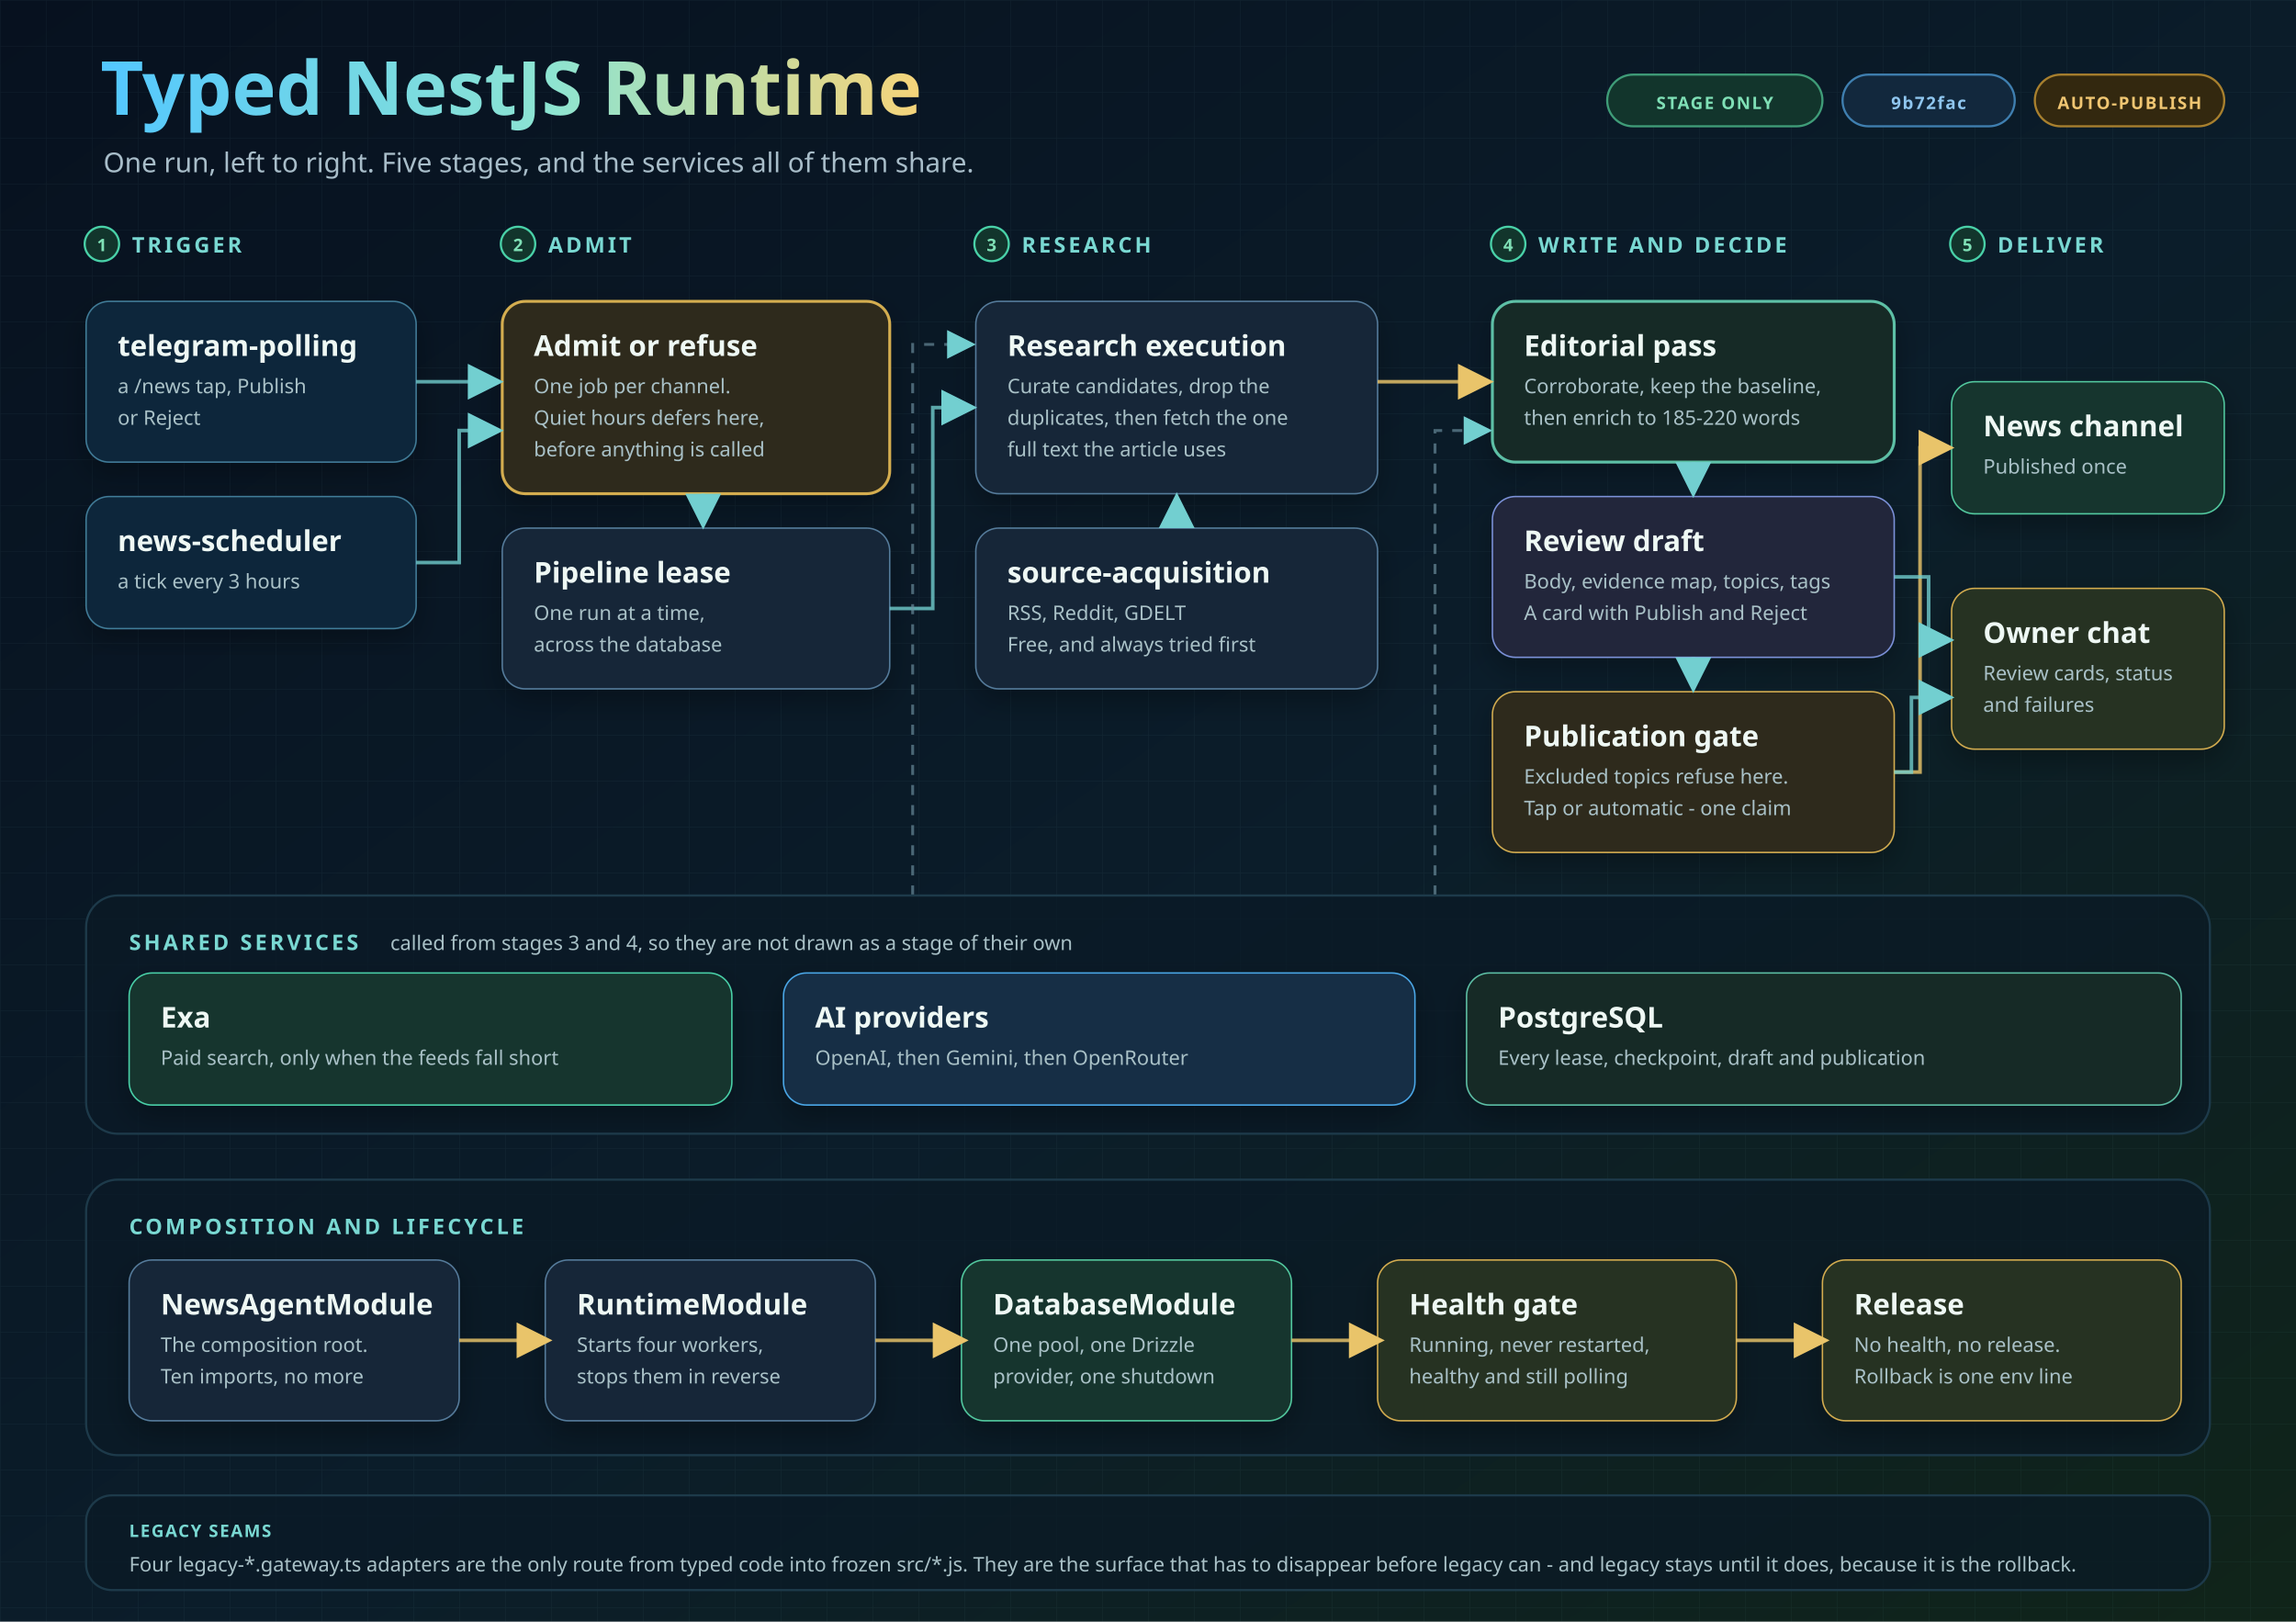
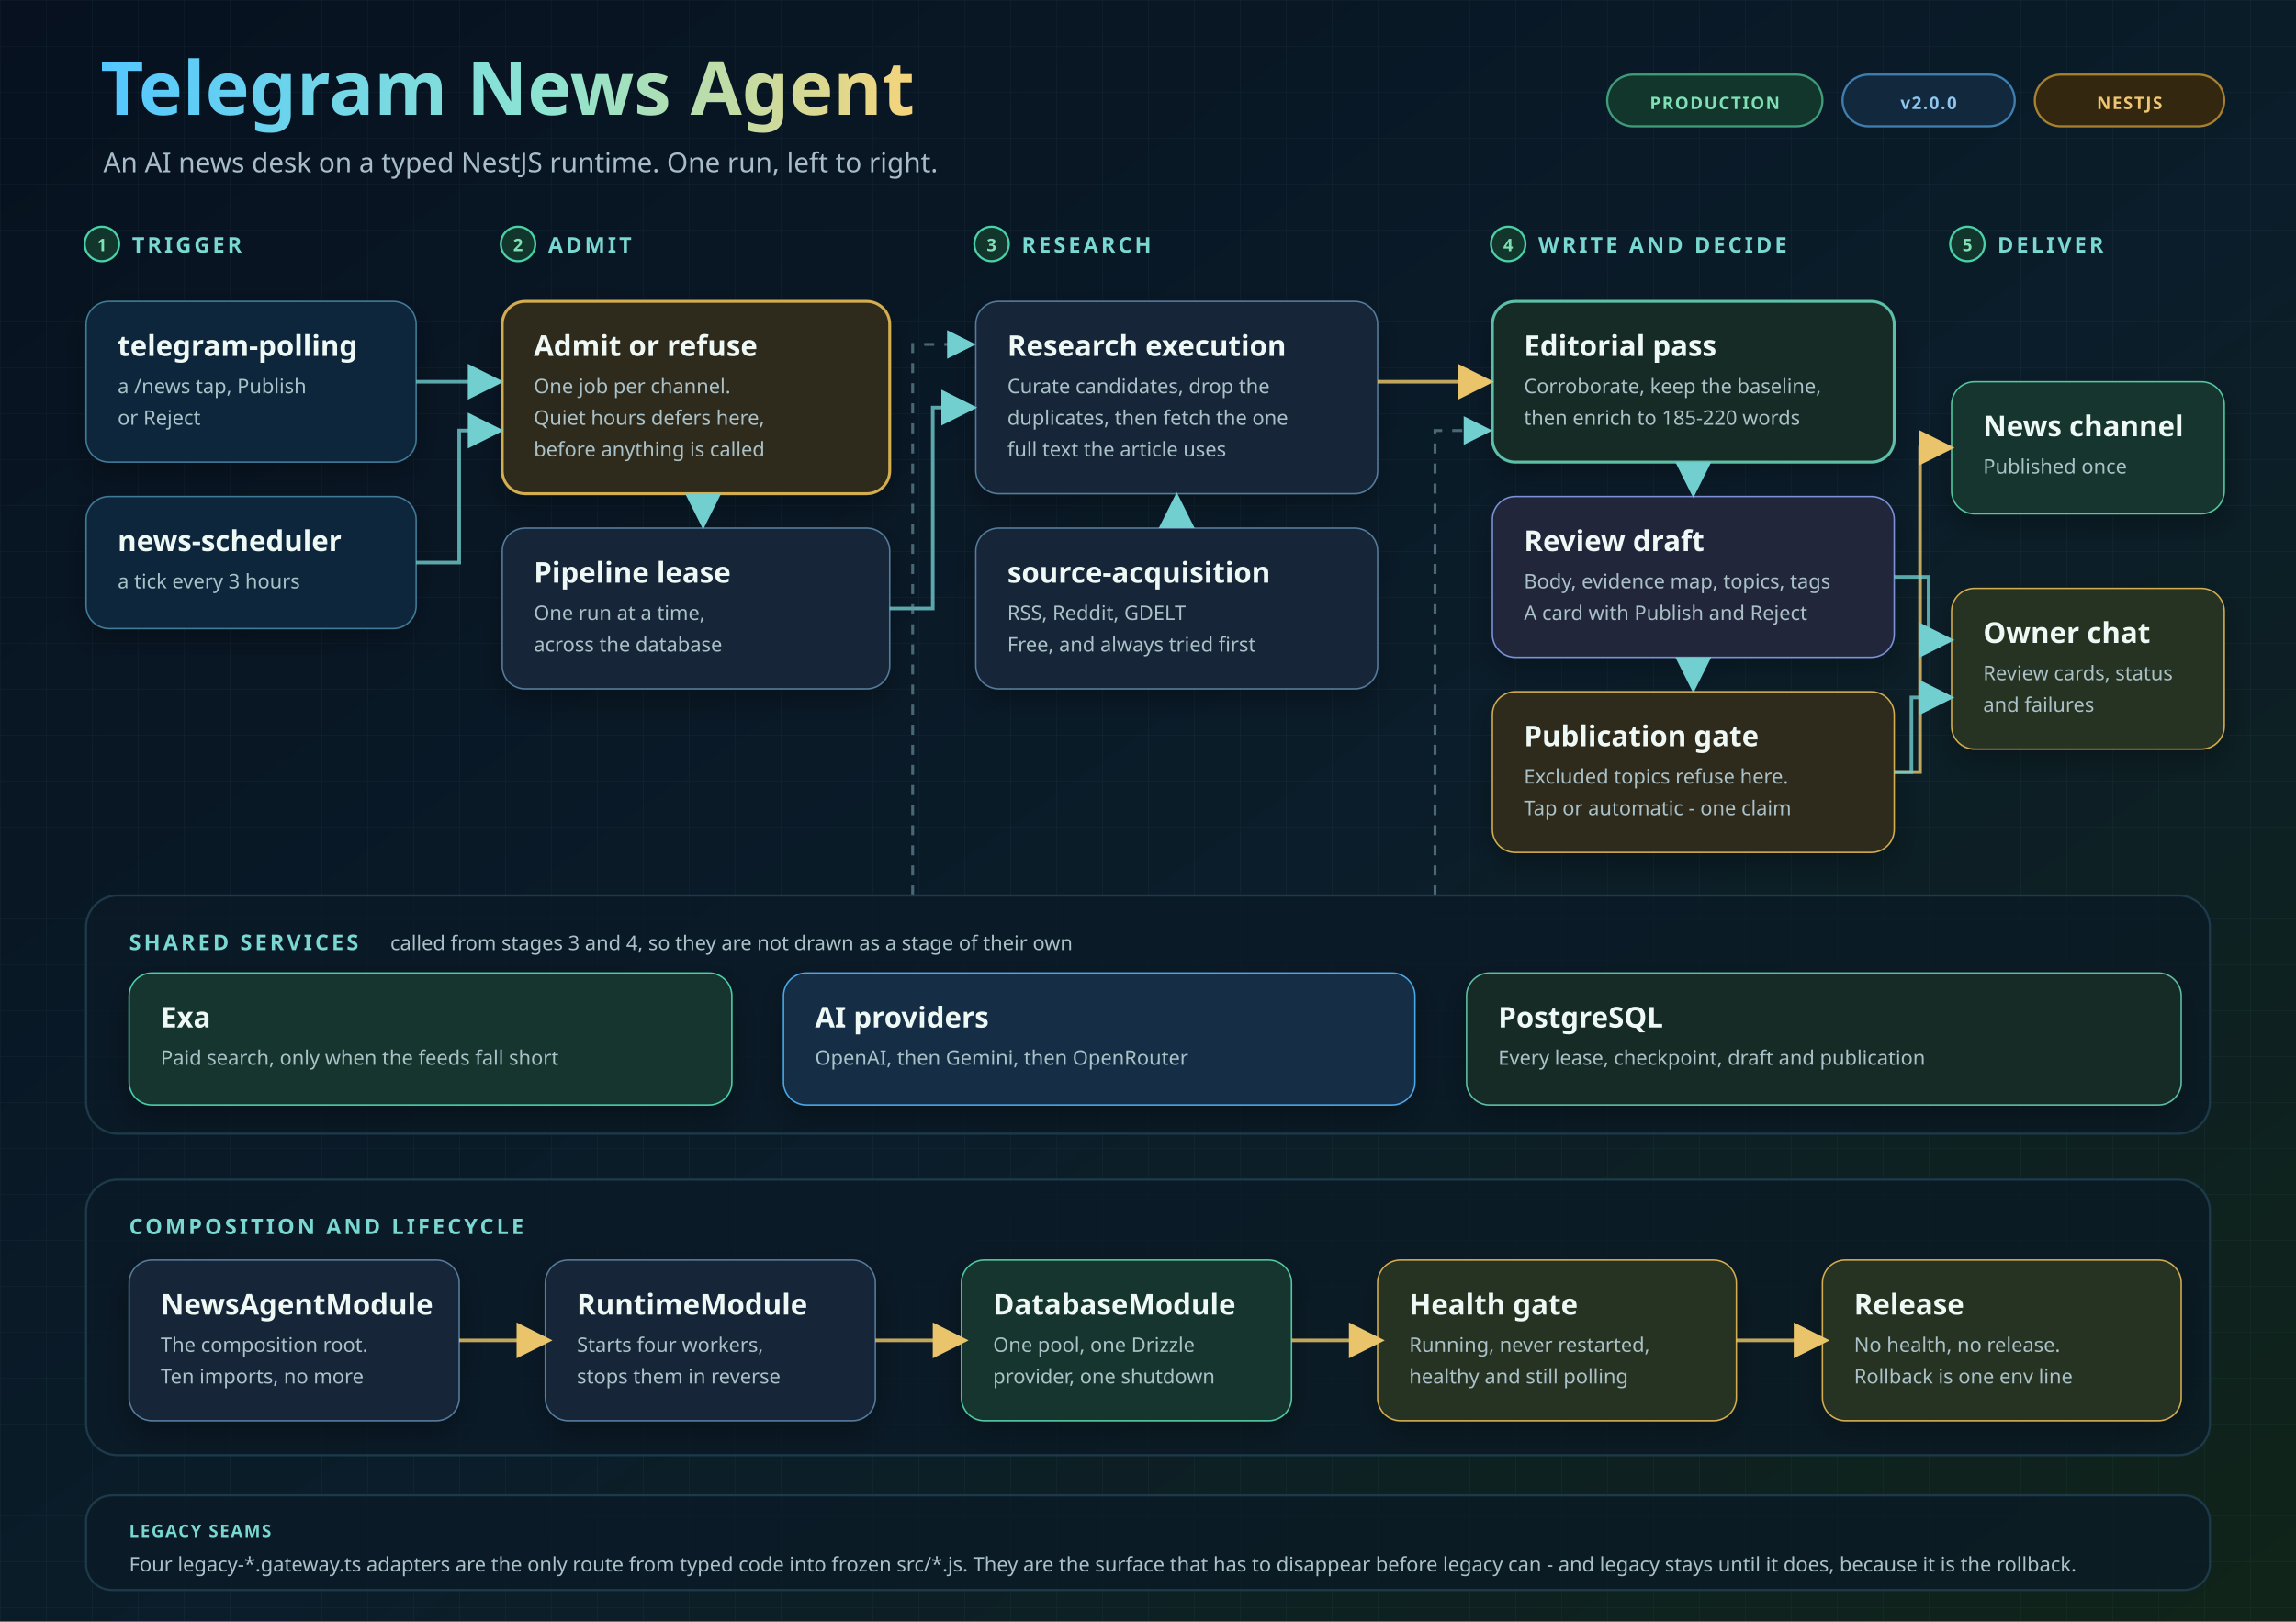
<svg xmlns="http://www.w3.org/2000/svg" width="1600" height="1130" viewBox="0 0 1600 1130" role="img" aria-labelledby="title desc">
  <defs>
    <linearGradient id="bg" x1="0" y1="0" x2="1" y2="1">
      <stop offset="0" stop-color="#07111f" />
      <stop offset="0.55" stop-color="#0b1d2a" />
      <stop offset="1" stop-color="#102419" />
    </linearGradient>
    <linearGradient id="titleGradient" x1="0" y1="0" x2="1" y2="0">
      <stop offset="0" stop-color="#53c7ff" />
      <stop offset="0.55" stop-color="#8de4d1" />
      <stop offset="1" stop-color="#f5d47a" />
    </linearGradient>
    <pattern id="grid" width="32" height="32" patternUnits="userSpaceOnUse">
      <path d="M 32 0 L 0 0 0 32" fill="none" stroke="#9dd7c8" stroke-opacity="0.05" stroke-width="1" />
    </pattern>
    <filter id="shadow" x="-20%" y="-20%" width="140%" height="140%">
      <feDropShadow dx="0" dy="8" stdDeviation="10" flood-color="#000" flood-opacity="0.28" />
    </filter>
    <marker id="arrow" markerWidth="10" markerHeight="10" refX="8" refY="5" orient="auto">
      <path d="M0,0 L10,5 L0,10 z" fill="#72cfd0" />
    </marker>
    <marker id="arrowGold" markerWidth="10" markerHeight="10" refX="8" refY="5" orient="auto">
      <path d="M0,0 L10,5 L0,10 z" fill="#e9c46a" />
    </marker>
    <style>
      .title { font: 700 52px 'Avenir Next', 'Trebuchet MS', sans-serif; fill: url(#titleGradient); }
      .subtitle { font: 400 19px 'Avenir Next', 'Trebuchet MS', sans-serif; fill: #a8bdc9; }
      .section { font: 700 15px 'Avenir Next', 'Trebuchet MS', sans-serif; letter-spacing: 2px; fill: #79d8d2; }
      .node-title { font: 700 20px 'Avenir Next', 'Trebuchet MS', sans-serif; fill: #eef8f4; }
      .node-copy { font: 400 14px 'Avenir Next', 'Trebuchet MS', sans-serif; fill: #a9c1c7; }
      .small { font: 600 12px 'Avenir Next', 'Trebuchet MS', sans-serif; letter-spacing: 1px; }
      .edge { fill: none; stroke: #72cfd0; stroke-width: 2.5; stroke-opacity: 0.78; marker-end: url(#arrow); }
      .edge-gold { fill: none; stroke: #e9c46a; stroke-width: 2.5; stroke-opacity: 0.82; marker-end: url(#arrowGold); }
      .edge-soft { fill: none; stroke: #6d91a0; stroke-width: 2; stroke-dasharray: 7 7; stroke-opacity: 0.65; marker-end: url(#arrow); }
      .bus { fill: none; stroke: #4f8192; stroke-width: 2; stroke-opacity: 0.7; }
    </style>
  </defs>
  <rect width="1600" height="1130" fill="url(#bg)" />
  <rect width="1600" height="1130" fill="url(#grid)" />
-   <text x="70" y="80" class="title">Typed NestJS Runtime</text>
-   <text x="72" y="120" class="subtitle">One run, left to right. Five stages, and the services all of them share.</text>
+   <text x="70" y="80" class="title">Telegram News Agent</text>
+   <text x="72" y="120" class="subtitle">An AI news desk on a typed NestJS runtime. One run, left to right.</text>
  <rect x="1120" y="52" width="150" height="36" rx="18" fill="#12352c" stroke="#3f9c78" stroke-width="1.5" />
-   <text x="1195.0" y="76" text-anchor="middle" class="small" fill="#7fe0b6">STAGE ONLY</text>
+   <text x="1195.0" y="76" text-anchor="middle" class="small" fill="#7fe0b6">PRODUCTION</text>
  <rect x="1284" y="52" width="120" height="36" rx="18" fill="#12283d" stroke="#3f7fb0" stroke-width="1.5" />
-   <text x="1344.0" y="76" text-anchor="middle" class="small" fill="#8fc6ef">9b72fac</text>
+   <text x="1344.0" y="76" text-anchor="middle" class="small" fill="#8fc6ef">v2.0.0</text>
  <rect x="1418" y="52" width="132" height="36" rx="18" fill="#33280f" stroke="#a8802e" stroke-width="1.5" />
-   <text x="1484.0" y="76" text-anchor="middle" class="small" fill="#f0c672">AUTO-PUBLISH</text>
+   <text x="1484.0" y="76" text-anchor="middle" class="small" fill="#f0c672">NESTJS</text>
  <circle cx="71" cy="170" r="12" fill="#12352c" stroke="#49d1a8" stroke-width="1.5" />
  <text x="71" y="175" text-anchor="middle" class="small" fill="#7fe0b6">1</text>
  <text x="92" y="176" class="section">TRIGGER</text>
  <circle cx="361" cy="170" r="12" fill="#12352c" stroke="#49d1a8" stroke-width="1.5" />
  <text x="361" y="175" text-anchor="middle" class="small" fill="#7fe0b6">2</text>
  <text x="382" y="176" class="section">ADMIT</text>
  <circle cx="691" cy="170" r="12" fill="#12352c" stroke="#49d1a8" stroke-width="1.5" />
  <text x="691" y="175" text-anchor="middle" class="small" fill="#7fe0b6">3</text>
  <text x="712" y="176" class="section">RESEARCH</text>
  <circle cx="1051" cy="170" r="12" fill="#12352c" stroke="#49d1a8" stroke-width="1.5" />
  <text x="1051" y="175" text-anchor="middle" class="small" fill="#7fe0b6">4</text>
  <text x="1072" y="176" class="section">WRITE AND DECIDE</text>
  <circle cx="1371" cy="170" r="12" fill="#12352c" stroke="#49d1a8" stroke-width="1.5" />
  <text x="1371" y="175" text-anchor="middle" class="small" fill="#7fe0b6">5</text>
  <text x="1392" y="176" class="section">DELIVER</text>
  <rect x="60" y="210" width="230" height="112" rx="16" fill="#11283a" stroke="#407b98" stroke-width="1" filter="url(#shadow)" />
  <text x="82" y="248" class="node-title">telegram-polling</text>
  <text x="82" y="274" class="node-copy">a /news tap, Publish</text>
  <text x="82" y="296" class="node-copy">or Reject</text>
  <rect x="60" y="346" width="230" height="92" rx="16" fill="#11283a" stroke="#407b98" stroke-width="1" filter="url(#shadow)" />
  <text x="82" y="384" class="node-title">news-scheduler</text>
  <text x="82" y="410" class="node-copy">a tick every 3 hours</text>
  <rect x="350" y="210" width="270" height="134" rx="16" fill="#2d2a1d" stroke="#d4ad50" stroke-width="2" filter="url(#shadow)" />
  <text x="372" y="248" class="node-title">Admit or refuse</text>
  <text x="372" y="274" class="node-copy">One job per channel.</text>
  <text x="372" y="296" class="node-copy">Quiet hours defers here,</text>
  <text x="372" y="318" class="node-copy">before anything is called</text>
  <rect x="350" y="368" width="270" height="112" rx="16" fill="#172638" stroke="#557b9b" stroke-width="1" filter="url(#shadow)" />
  <text x="372" y="406" class="node-title">Pipeline lease</text>
  <text x="372" y="432" class="node-copy">One run at a time,</text>
  <text x="372" y="454" class="node-copy">across the database</text>
  <rect x="680" y="210" width="280" height="134" rx="16" fill="#172638" stroke="#557b9b" stroke-width="1" filter="url(#shadow)" />
  <text x="702" y="248" class="node-title">Research execution</text>
  <text x="702" y="274" class="node-copy">Curate candidates, drop the</text>
  <text x="702" y="296" class="node-copy">duplicates, then fetch the one</text>
  <text x="702" y="318" class="node-copy">full text the article uses</text>
  <rect x="680" y="368" width="280" height="112" rx="16" fill="#172638" stroke="#557b9b" stroke-width="1" filter="url(#shadow)" />
  <text x="702" y="406" class="node-title">source-acquisition</text>
  <text x="702" y="432" class="node-copy">RSS, Reddit, GDELT</text>
  <text x="702" y="454" class="node-copy">Free, and always tried first</text>
  <rect x="1040" y="210" width="280" height="112" rx="16" fill="#192b27" stroke="#5dc0a6" stroke-width="2" filter="url(#shadow)" />
  <text x="1062" y="248" class="node-title">Editorial pass</text>
  <text x="1062" y="274" class="node-copy">Corroborate, keep the baseline,</text>
  <text x="1062" y="296" class="node-copy">then enrich to 185-220 words</text>
  <rect x="1040" y="346" width="280" height="112" rx="16" fill="#22283b" stroke="#7c91d9" stroke-width="1" filter="url(#shadow)" />
  <text x="1062" y="384" class="node-title">Review draft</text>
  <text x="1062" y="410" class="node-copy">Body, evidence map, topics, tags</text>
  <text x="1062" y="432" class="node-copy">A card with Publish and Reject</text>
  <rect x="1040" y="482" width="280" height="112" rx="16" fill="#2d2a1d" stroke="#d4ad50" stroke-width="1" filter="url(#shadow)" />
  <text x="1062" y="520" class="node-title">Publication gate</text>
  <text x="1062" y="546" class="node-copy">Excluded topics refuse here.</text>
  <text x="1062" y="568" class="node-copy">Tap or automatic - one claim</text>
  <rect x="1360" y="266" width="190" height="92" rx="16" fill="#17352e" stroke="#52c99f" stroke-width="1" filter="url(#shadow)" />
  <text x="1382" y="304" class="node-title">News channel</text>
  <text x="1382" y="330" class="node-copy">Published once</text>
  <rect x="1360" y="410" width="190" height="112" rx="16" fill="#263020" stroke="#d4ad50" stroke-width="1" filter="url(#shadow)" />
  <text x="1382" y="448" class="node-title">Owner chat</text>
  <text x="1382" y="474" class="node-copy">Review cards, status</text>
  <text x="1382" y="496" class="node-copy">and failures</text>
  <path d="M290 266 H346" class="edge" />
  <path d="M290 392 H320 V300 H346" class="edge" />
  <path d="M490 344 V364" class="edge" />
  <path d="M620 424 H650 V284 H676" class="edge" />
  <path d="M820 368 V348" class="edge" />
  <path d="M960 266 H1036" class="edge-gold" />
  <path d="M1180 322 V342" class="edge" />
  <path d="M1180 458 V478" class="edge" />
  <path d="M1320 538 H1338 V312 H1357" class="edge-gold" />
  <path d="M1320 402 H1344 V446 H1357" class="edge" />
  <path d="M1320 538 H1332 V486 H1357" class="edge" />
  <path d="M636 624 V240 H676" class="edge-soft" />
  <path d="M1000 624 V300 H1036" class="edge-soft" />
  <rect x="60" y="624" width="1480" height="166" rx="22" fill="#0a1a26" fill-opacity="0.72" stroke="#1d3a4a" stroke-width="1.5" />
  <text x="90" y="662" class="section">SHARED SERVICES</text>
  <text x="272" y="662" class="node-copy">called from stages 3 and 4, so they are not drawn as a stage of their own</text>
  <rect x="90" y="678" width="420" height="92" rx="16" fill="#15352f" stroke="#49d1a8" stroke-width="1" filter="url(#shadow)" />
  <text x="112" y="716" class="node-title">Exa</text>
  <text x="112" y="742" class="node-copy">Paid search, only when the feeds fall short</text>
  <rect x="546" y="678" width="440" height="92" rx="16" fill="#172d45" stroke="#4ba8e8" stroke-width="1" filter="url(#shadow)" />
  <text x="568" y="716" class="node-title">AI providers</text>
  <text x="568" y="742" class="node-copy">OpenAI, then Gemini, then OpenRouter</text>
  <rect x="1022" y="678" width="498" height="92" rx="16" fill="#192b27" stroke="#5dc0a6" stroke-width="1" filter="url(#shadow)" />
  <text x="1044" y="716" class="node-title">PostgreSQL</text>
  <text x="1044" y="742" class="node-copy">Every lease, checkpoint, draft and publication</text>
  <rect x="60" y="822" width="1480" height="192" rx="22" fill="#0a1a26" fill-opacity="0.72" stroke="#1d3a4a" stroke-width="1.5" />
  <text x="90" y="860" class="section">COMPOSITION AND LIFECYCLE</text>
  <rect x="90" y="878" width="230" height="112" rx="16" fill="#172638" stroke="#557b9b" stroke-width="1" filter="url(#shadow)" />
  <text x="112" y="916" class="node-title">NewsAgentModule</text>
  <text x="112" y="942" class="node-copy">The composition root.</text>
  <text x="112" y="964" class="node-copy">Ten imports, no more</text>
  <rect x="380" y="878" width="230" height="112" rx="16" fill="#172638" stroke="#557b9b" stroke-width="1" filter="url(#shadow)" />
  <text x="402" y="916" class="node-title">RuntimeModule</text>
  <text x="402" y="942" class="node-copy">Starts four workers,</text>
  <text x="402" y="964" class="node-copy">stops them in reverse</text>
  <rect x="670" y="878" width="230" height="112" rx="16" fill="#17352e" stroke="#52c99f" stroke-width="1" filter="url(#shadow)" />
  <text x="692" y="916" class="node-title">DatabaseModule</text>
  <text x="692" y="942" class="node-copy">One pool, one Drizzle</text>
  <text x="692" y="964" class="node-copy">provider, one shutdown</text>
  <rect x="960" y="878" width="250" height="112" rx="16" fill="#263020" stroke="#d4ad50" stroke-width="1" filter="url(#shadow)" />
  <text x="982" y="916" class="node-title">Health gate</text>
  <text x="982" y="942" class="node-copy">Running, never restarted,</text>
  <text x="982" y="964" class="node-copy">healthy and still polling</text>
  <rect x="1270" y="878" width="250" height="112" rx="16" fill="#263020" stroke="#d4ad50" stroke-width="1" filter="url(#shadow)" />
  <text x="1292" y="916" class="node-title">Release</text>
  <text x="1292" y="942" class="node-copy">No health, no release.</text>
  <text x="1292" y="964" class="node-copy">Rollback is one env line</text>
  <path d="M320 934 H380" class="edge-gold" />
  <path d="M610 934 H670" class="edge-gold" />
  <path d="M900 934 H960" class="edge-gold" />
  <path d="M1210 934 H1270" class="edge-gold" />
  <rect x="60" y="1042" width="1480" height="66" rx="18" fill="#0a1a26" fill-opacity="0.72" stroke="#1d3a4a" stroke-width="1.5" />
  <text x="90" y="1071" class="small" fill="#79d8d2">LEGACY SEAMS</text>
  <text x="90" y="1095" class="node-copy">Four legacy-*.gateway.ts adapters are the only route from typed code into frozen src/*.js. They are the surface that has to disappear before legacy can - and legacy stays until it does, because it is the rollback.</text>
</svg>
